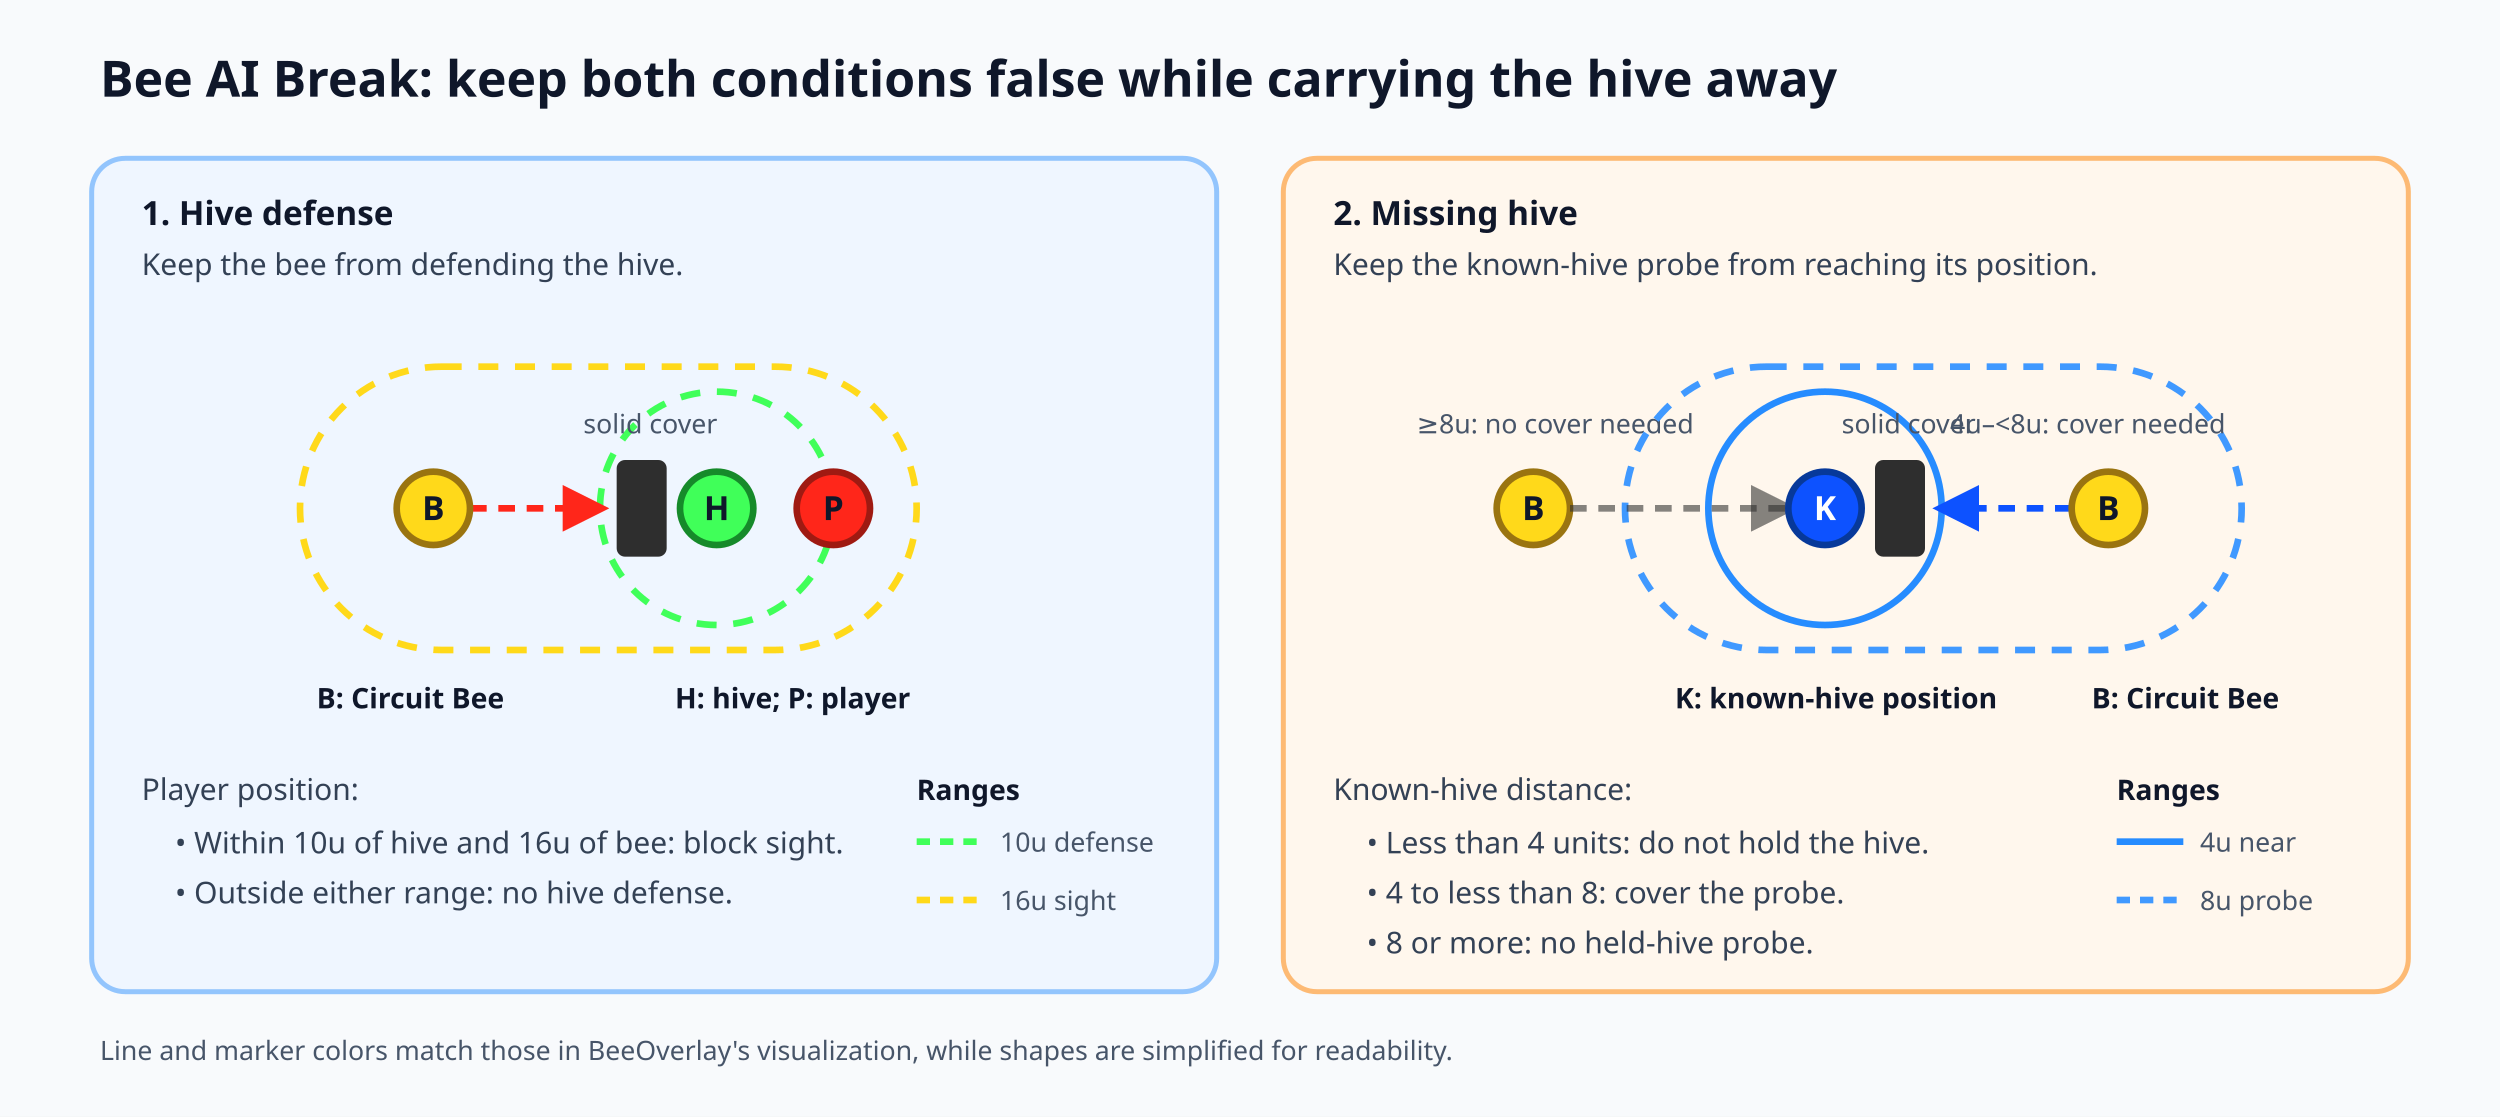
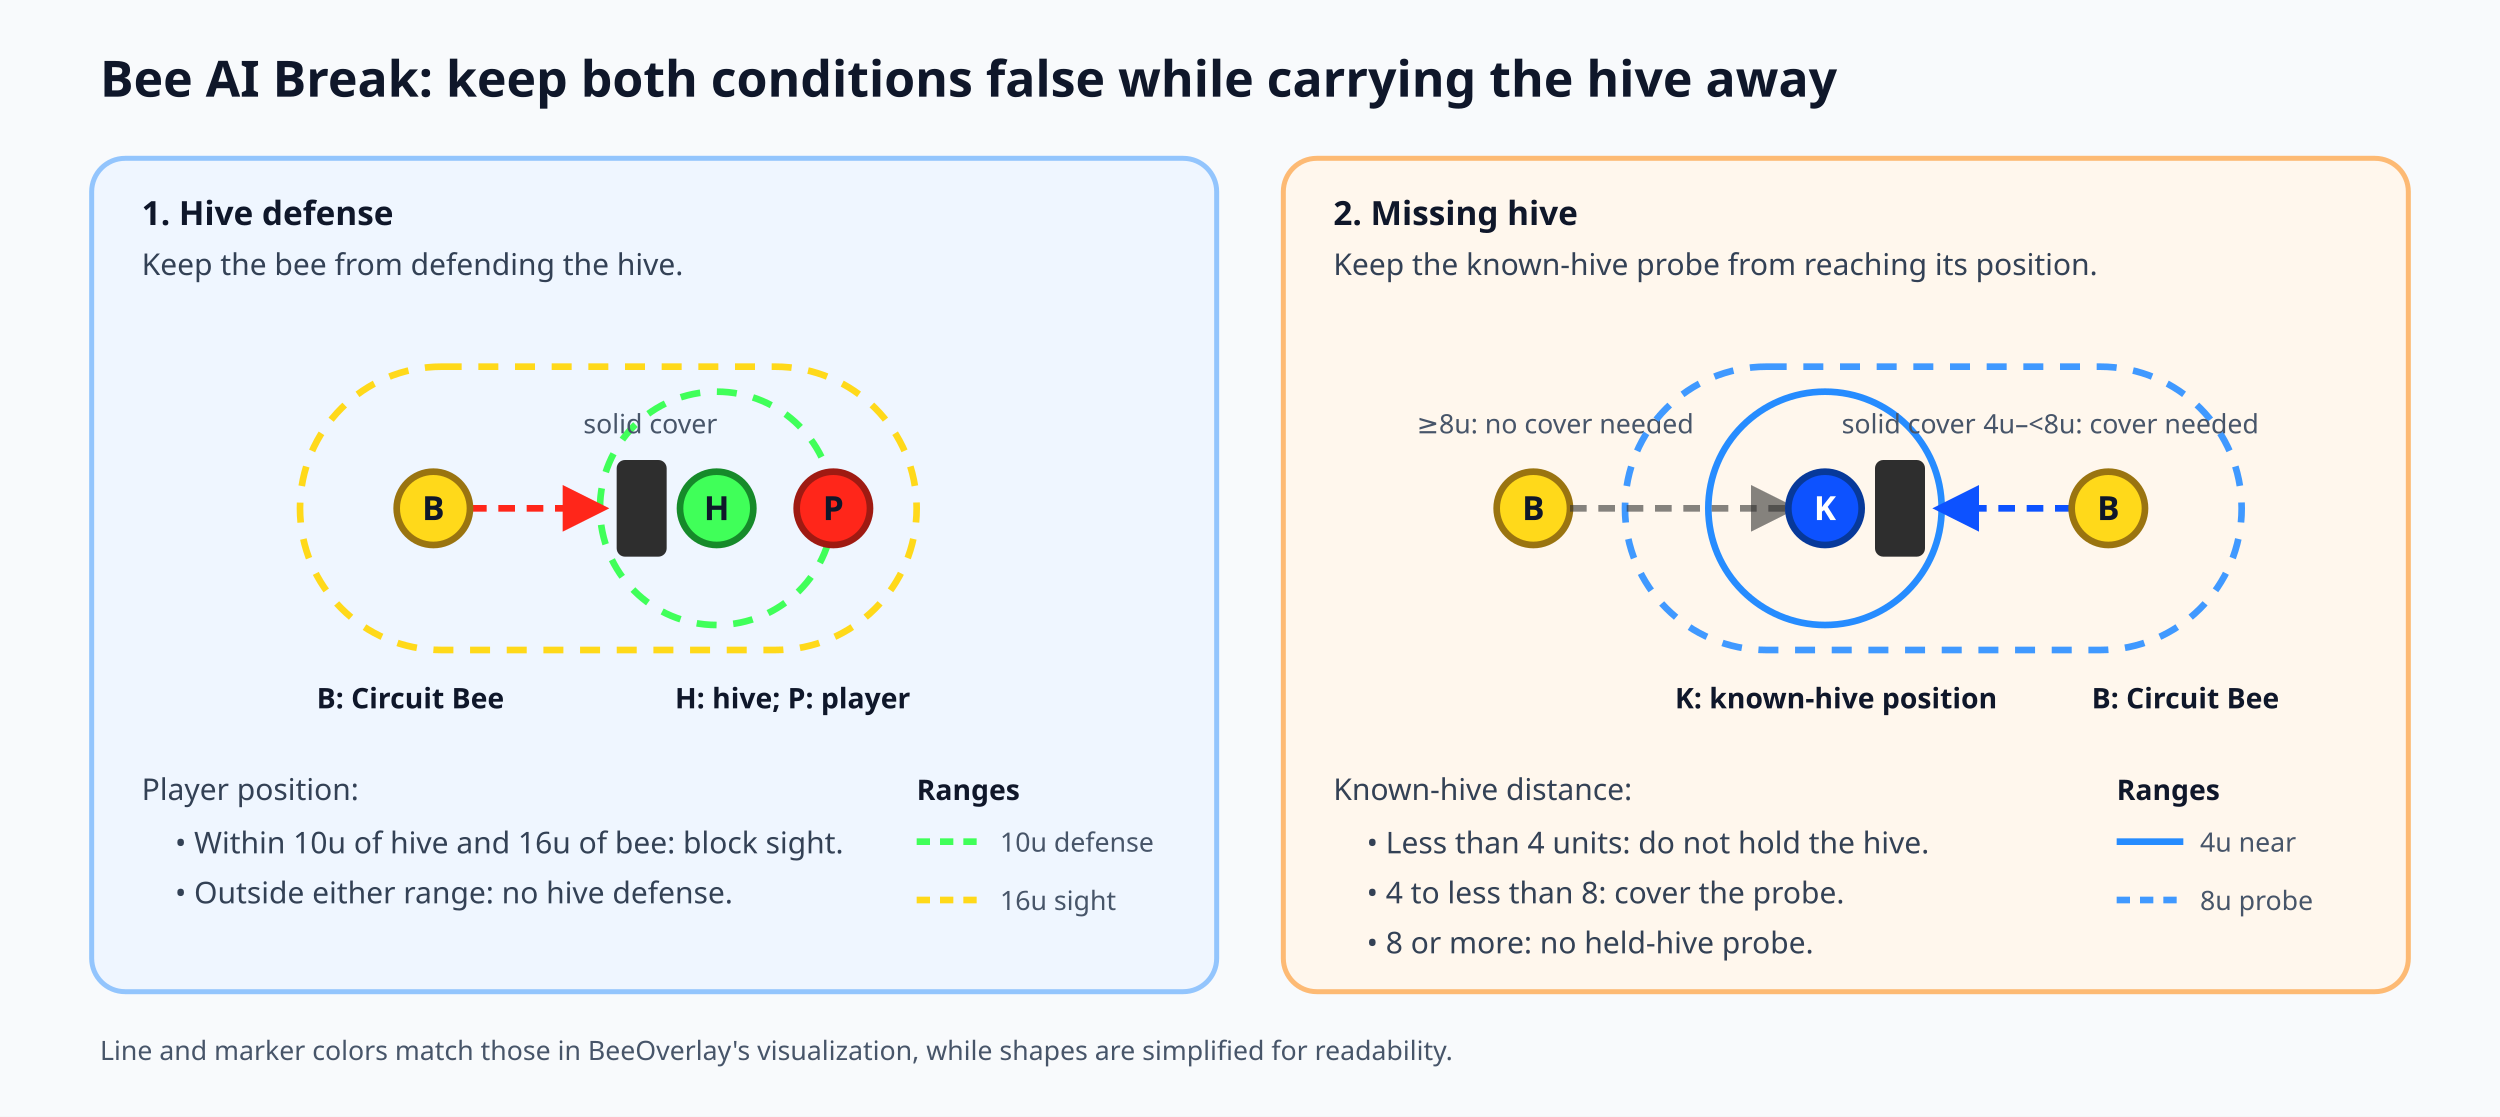
<svg xmlns="http://www.w3.org/2000/svg" width="1500" height="670" viewBox="0 0 1500 670" role="img" aria-labelledby="title desc">
  <defs>
    <marker id="arrow" viewBox="0 0 10 10" refX="8" refY="5" markerWidth="7" markerHeight="7" orient="auto-start-reverse">
      <path d="M 0 0 L 10 5 L 0 10 z" fill="#334155" />
    </marker>
    <marker id="sight-arrow" viewBox="0 0 10 10" refX="8" refY="5" markerWidth="7" markerHeight="7" orient="auto-start-reverse">
      <path d="M 0 0 L 10 5 L 0 10 z" fill="#FF261A" />
    </marker>
    <marker id="probe-arrow" viewBox="0 0 10 10" refX="8" refY="5" markerWidth="7" markerHeight="7" orient="auto-start-reverse">
      <path d="M 0 0 L 10 5 L 0 10 z" fill="#0D52FF" />
    </marker>
    <marker id="inactive-arrow" viewBox="0 0 10 10" refX="8" refY="5" markerWidth="7" markerHeight="7" orient="auto-start-reverse">
      <path d="M 0 0 L 10 5 L 0 10 z" fill="#2E2E2E" fill-opacity="0.58" />
    </marker>
    <style>
      .heading { font: 700 30px sans-serif; fill: #0f172a; }
      .subheading { font: 700 20px sans-serif; fill: #0f172a; }
      .body { font: 18px sans-serif; fill: #334155; }
      .small { font: 16px sans-serif; fill: #475569; }
      .label { font: 700 17px sans-serif; fill: #0f172a; }
      .marker { font: 700 20px sans-serif; fill: #0f172a; text-anchor: middle; dominant-baseline: middle; }
      .marker-light { font: 700 20px sans-serif; fill: #ffffff; text-anchor: middle; dominant-baseline: middle; }
    </style>
  </defs>
  <rect width="1500" height="670" fill="#f8fafc" />
  <text x="60" y="58" class="heading">Bee AI Break: keep both conditions false while carrying the hive away</text>
  <g transform="translate(0 -30)">
    <rect x="55" y="125" width="675" height="500" rx="20" fill="#eff6ff" stroke="#93c5fd" stroke-width="3" />
    <text x="85" y="165" class="subheading">1. Hive defense</text>
    <text x="85" y="195" class="body">Keep the bee from defending the hive.</text>
    <rect x="180" y="250" width="370" height="170" rx="85" fill="none" stroke="#FFD91A" stroke-width="4" stroke-dasharray="12 10" />
    <circle cx="430" cy="335" r="70" fill="none" stroke="#40FF59" stroke-width="4" stroke-dasharray="12 10" />
    <path d="M 282 335 H 360" fill="none" stroke="#FF261A" stroke-width="4" stroke-dasharray="10 7" marker-end="url(#sight-arrow)" />
    <rect x="370" y="306" width="30" height="58" rx="5" fill="#2E2E2E" />
    <text x="350" y="290" class="small">solid cover</text>
    <circle cx="260" cy="335" r="22" fill="#FFD91A" stroke="#9A7410" stroke-width="4" />
    <text x="260" y="335" class="marker">B</text>
    <circle cx="430" cy="335" r="22" fill="#40FF59" stroke="#168A2A" stroke-width="4" />
    <text x="430" y="335" class="marker">H</text>
    <circle cx="500" cy="335" r="22" fill="#FF261A" stroke="#9F1A12" stroke-width="4" />
    <text x="500" y="335" class="marker">P</text>
    <text x="190" y="455" class="label">B: Circuit Bee</text>
    <text x="405" y="455" class="label">H: hive; P: player</text>
    <text x="85" y="510" class="body">Player position:</text>
    <text x="105" y="542" class="body">• Within 10u of hive and 16u of bee: block sight.</text>
    <text x="105" y="572" class="body">• Outside either range: no hive defense.</text>
    <text x="550" y="510" class="label">Ranges</text>
    <path d="M 550 535 H 590" fill="none" stroke="#40FF59" stroke-width="4" stroke-dasharray="8 6" />
    <text x="600" y="541" class="small">10u defense</text>
    <path d="M 550 570 H 590" fill="none" stroke="#FFD91A" stroke-width="4" stroke-dasharray="8 6" />
    <text x="600" y="576" class="small">16u sight</text>
    <rect x="770" y="125" width="675" height="500" rx="20" fill="#fff7ed" stroke="#fdba74" stroke-width="3" />
    <text x="800" y="165" class="subheading">2. Missing hive</text>
    <text x="800" y="195" class="body">Keep the known-hive probe from reaching its position.</text>
    <text x="850" y="290" class="small">≥8u: no cover needed</text>
    <circle cx="920" cy="335" r="22" fill="#FFD91A" stroke="#9A7410" stroke-width="4" />
    <text x="920" y="335" class="marker">B</text>
    <rect x="975" y="250" width="370" height="170" rx="85" fill="none" stroke="#4099FF" stroke-width="4" stroke-dasharray="12 10" />
    <circle cx="1095" cy="335" r="70" fill="none" stroke="#268CFF" stroke-width="4" />
    <path d="M 942 335 H 1073" fill="none" stroke="#2E2E2E" stroke-opacity="0.58" stroke-width="4" stroke-dasharray="10 7" marker-end="url(#inactive-arrow)" />
    <text x="1105" y="290" class="small">solid cover</text>
    <path d="M 1243 335 H 1165" fill="none" stroke="#0D52FF" stroke-width="4" stroke-dasharray="10 7" marker-end="url(#probe-arrow)" />
    <rect x="1125" y="306" width="30" height="58" rx="5" fill="#2E2E2E" />
    <circle cx="1095" cy="335" r="22" fill="#0D52FF" stroke="#07399A" stroke-width="4" />
    <text x="1095" y="335" class="marker-light">K</text>
    <text x="1005" y="455" class="label">K: known-hive position</text>
    <circle cx="1265" cy="335" r="22" fill="#FFD91A" stroke="#9A7410" stroke-width="4" />
    <text x="1265" y="335" class="marker">B</text>
-     <text x="1170" y="290" class="small">4u–&lt;8u: cover needed</text>
+     <text x="1190" y="290" class="small">4u–&lt;8u: cover needed</text>
    <text x="1255" y="455" class="label">B: Circuit Bee</text>
    <text x="800" y="510" class="body">Known-hive distance:</text>
    <text x="820" y="542" class="body">• Less than 4 units: do not hold the hive.</text>
    <text x="820" y="572" class="body">• 4 to less than 8: cover the probe.</text>
    <text x="820" y="602" class="body">• 8 or more: no held-hive probe.</text>
    <text x="1270" y="510" class="label">Ranges</text>
    <path d="M 1270 535 H 1310" fill="none" stroke="#268CFF" stroke-width="4" />
    <text x="1320" y="541" class="small">4u near</text>
    <path d="M 1270 570 H 1310" fill="none" stroke="#4099FF" stroke-width="4" stroke-dasharray="8 6" />
    <text x="1320" y="576" class="small">8u probe</text>
  </g>
  <text x="60" y="636" class="small">Line and marker colors match those in BeeOverlay's visualization, while shapes are simplified for readability.</text>
</svg>
